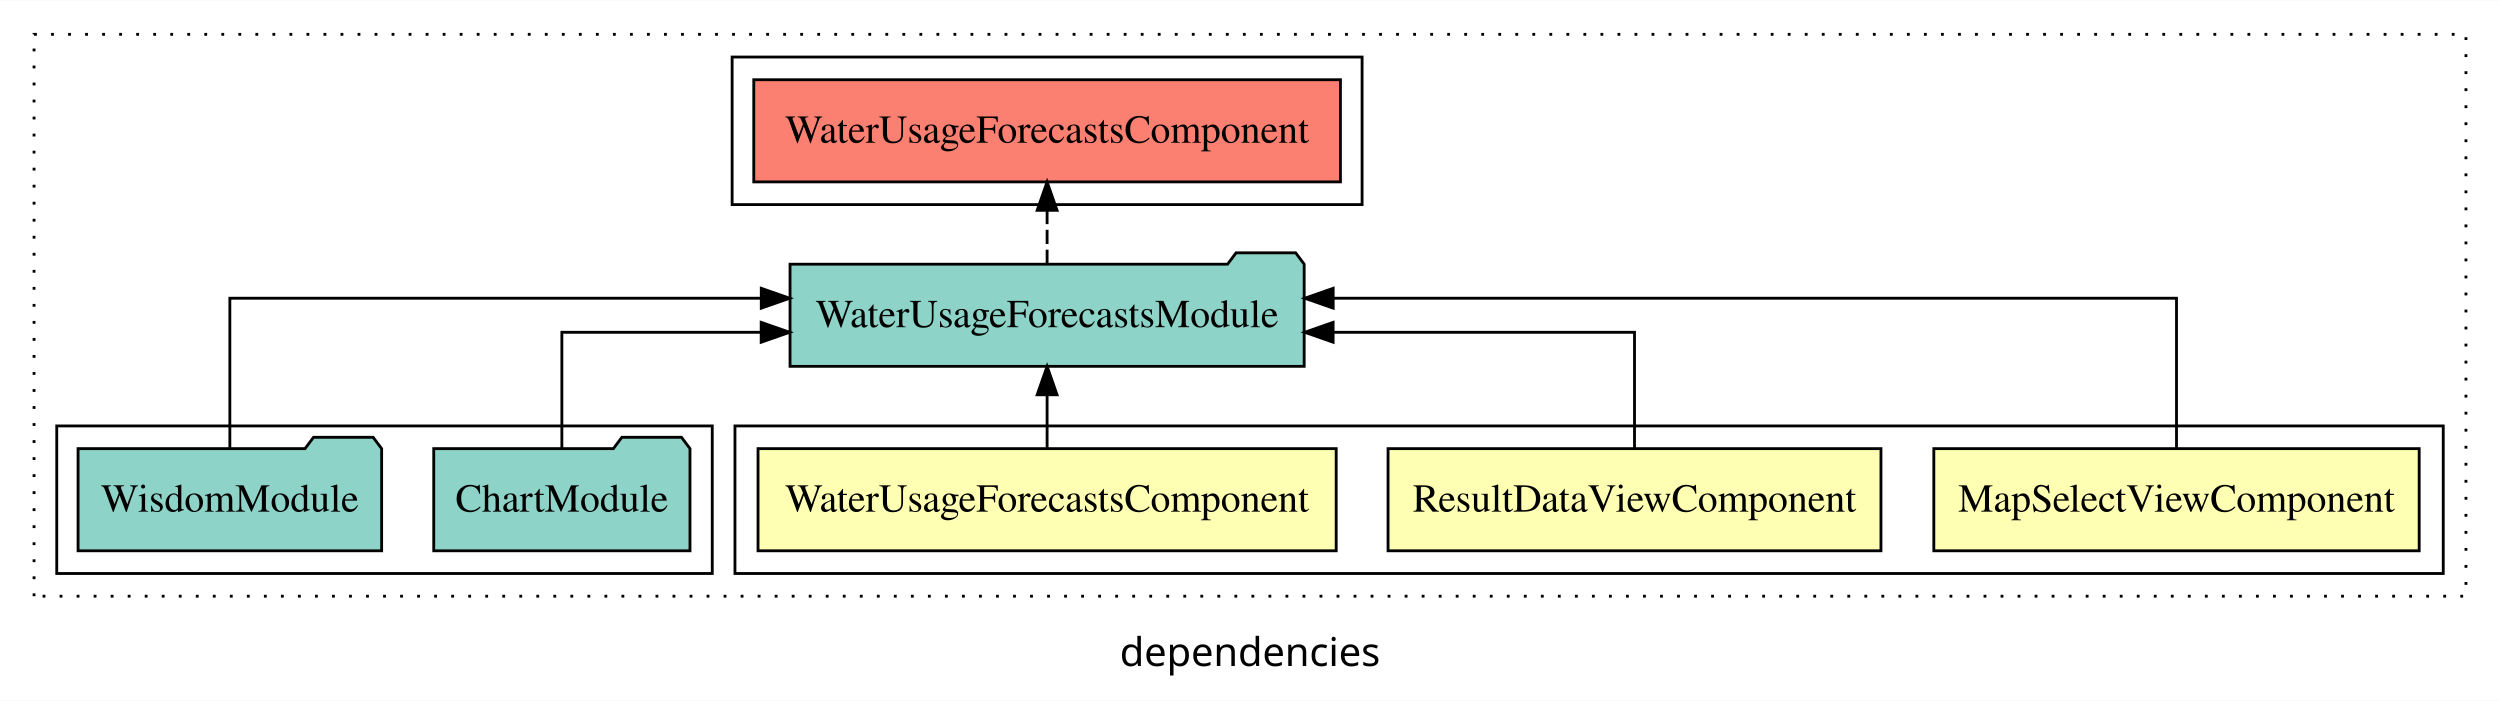
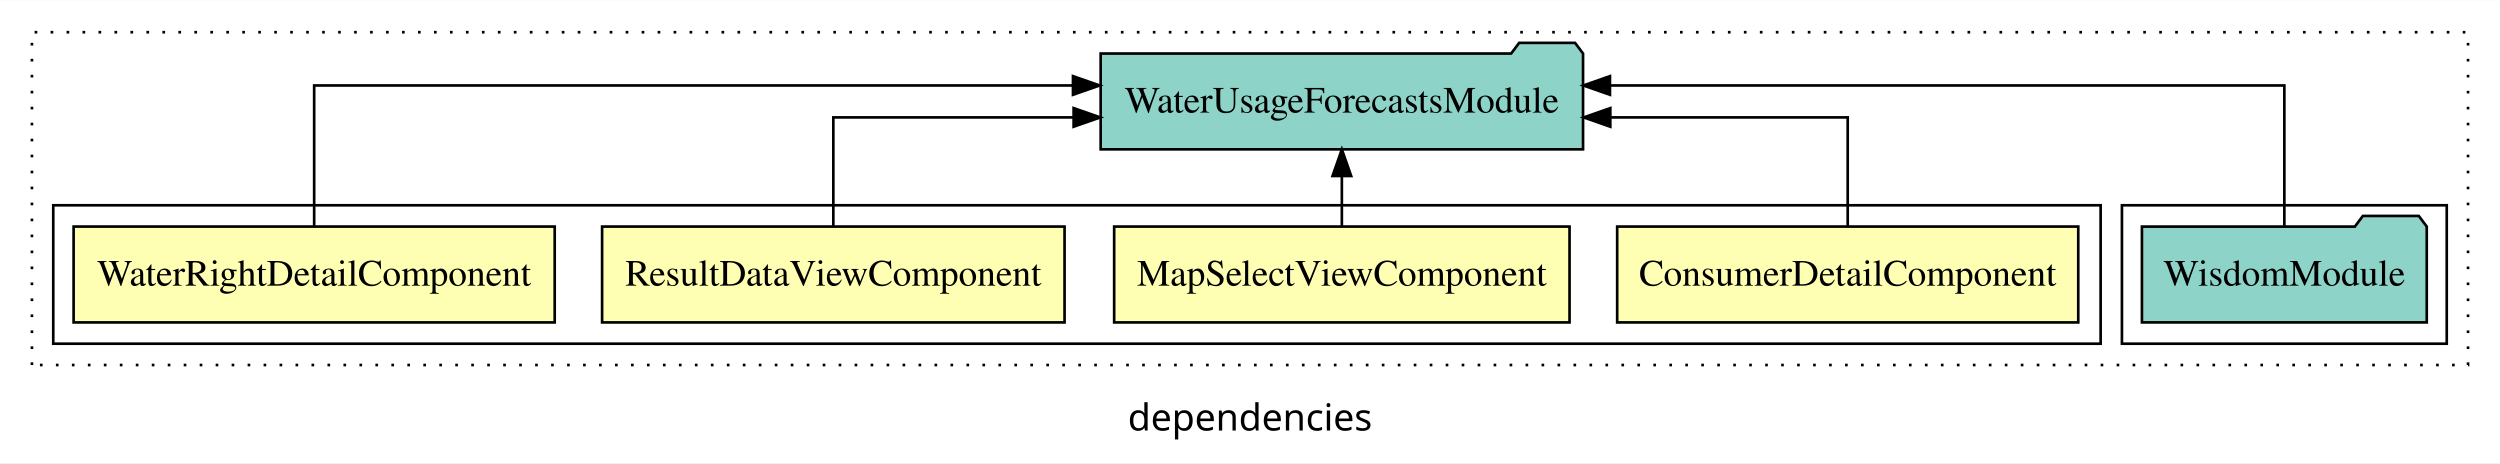
- <svg xmlns="http://www.w3.org/2000/svg" width="881pt" height="247pt" viewBox="0.00 0.00 881.00 246.80">
-   <g id="graph0" class="graph" transform="scale(1 1) rotate(0) translate(4 242.8)">
-     <polygon fill="white" stroke="transparent" points="-4,4 -4,-242.8 877,-242.8 877,4 -4,4" />
-     <text text-anchor="middle" x="436.5" y="-8.2" font-family="sans-serif" font-size="14.00">dependencies</text>
+ <svg xmlns="http://www.w3.org/2000/svg" width="939pt" height="174pt" viewBox="0.00 0.00 939.00 173.80">
+   <g id="graph0" class="graph" transform="scale(1 1) rotate(0) translate(4 169.8)">
+     <polygon fill="white" stroke="transparent" points="-4,4 -4,-169.8 935,-169.8 935,4 -4,4" />
+     <text text-anchor="middle" x="465.5" y="-8.2" font-family="sans-serif" font-size="14.00">dependencies</text>
    <g id="clust1" class="cluster">
-       <polygon fill="none" stroke="black" stroke-dasharray="1,5" points="8,-32.8 8,-230.8 865,-230.8 865,-32.8 8,-32.8" />
+       <polygon fill="none" stroke="black" stroke-dasharray="1,5" points="8,-32.8 8,-157.8 923,-157.8 923,-32.8 8,-32.8" />
+     </g>
+     <g id="clust7" class="cluster">
+       <polygon fill="none" stroke="black" points="793,-40.8 793,-92.8 915,-92.8 915,-40.8 793,-40.8" />
    </g>
    <g id="clust2" class="cluster">
-       <polygon fill="none" stroke="black" points="255,-40.8 255,-92.8 857,-92.8 857,-40.8 255,-40.8" />
-     </g>
-     <g id="clust6" class="cluster">
-       <polygon fill="none" stroke="black" points="16,-40.8 16,-92.8 247,-92.8 247,-40.8 16,-40.8" />
-     </g>
-     <g id="clust7" class="cluster">
-       <polygon fill="none" stroke="black" points="254,-170.8 254,-222.8 476,-222.8 476,-170.8 254,-170.8" />
+       <polygon fill="none" stroke="black" points="16,-40.8 16,-92.8 785,-92.8 785,-40.8 16,-40.8" />
    </g>
    <g id="node1" class="node">
-       <polygon fill="#ffffb3" stroke="black" points="848.52,-84.8 677.48,-84.8 677.48,-48.8 848.52,-48.8 848.52,-84.8" />
-       <text text-anchor="middle" x="763" y="-62.6" font-family="Times,serif" font-size="14.00">MapSelectViewComponent</text>
+       <polygon fill="#ffffb3" stroke="black" points="776.59,-84.8 603.41,-84.8 603.41,-48.8 776.59,-48.8 776.59,-84.8" />
+       <text text-anchor="middle" x="690" y="-62.6" font-family="Times,serif" font-size="14.00">ConsumerDetailComponent</text>
+     </g>
+     <g id="node5" class="node">
+       <polygon fill="#8dd3c7" stroke="black" points="590.59,-149.8 587.59,-153.8 566.59,-153.8 563.59,-149.8 409.41,-149.8 409.41,-113.8 590.59,-113.8 590.59,-149.8" />
+       <text text-anchor="middle" x="500" y="-127.6" font-family="Times,serif" font-size="14.00">WaterUsageForecastsModule</text>
+     </g>
+     <g id="edge1" class="edge">
+       <path fill="none" stroke="black" d="M690,-84.82C690,-102.17 690,-125.8 690,-125.8 690,-125.8 600.83,-125.8 600.83,-125.8" />
+       <polygon fill="black" stroke="black" points="600.83,-122.3 590.83,-125.8 600.83,-129.3 600.83,-122.3" />
+     </g>
+     <g id="node2" class="node">
+       <polygon fill="#ffffb3" stroke="black" points="585.52,-84.8 414.48,-84.8 414.48,-48.8 585.52,-48.8 585.52,-84.8" />
+       <text text-anchor="middle" x="500" y="-62.6" font-family="Times,serif" font-size="14.00">MapSelectViewComponent</text>
+     </g>
+     <g id="edge2" class="edge">
+       <path fill="none" stroke="black" d="M500,-84.91C500,-84.91 500,-103.79 500,-103.79" />
+       <polygon fill="black" stroke="black" points="496.5,-103.79 500,-113.79 503.5,-103.79 496.5,-103.79" />
+     </g>
+     <g id="node3" class="node">
+       <polygon fill="#ffffb3" stroke="black" points="395.85,-84.8 222.15,-84.8 222.15,-48.8 395.85,-48.8 395.85,-84.8" />
+       <text text-anchor="middle" x="309" y="-62.6" font-family="Times,serif" font-size="14.00">ResultDataViewComponent</text>
+     </g>
+     <g id="edge3" class="edge">
+       <path fill="none" stroke="black" d="M309,-84.82C309,-102.17 309,-125.8 309,-125.8 309,-125.8 399.25,-125.8 399.25,-125.8" />
+       <polygon fill="black" stroke="black" points="399.25,-129.3 409.25,-125.8 399.25,-122.3 399.25,-129.3" />
    </g>
    <g id="node4" class="node">
-       <polygon fill="#8dd3c7" stroke="black" points="455.59,-149.8 452.59,-153.8 431.59,-153.8 428.59,-149.8 274.41,-149.8 274.41,-113.8 455.59,-113.8 455.59,-149.8" />
-       <text text-anchor="middle" x="365" y="-127.6" font-family="Times,serif" font-size="14.00">WaterUsageForecastsModule</text>
-     </g>
-     <g id="edge1" class="edge">
-       <path fill="none" stroke="black" d="M763,-85.08C763,-106.12 763,-137.8 763,-137.8 763,-137.8 465.81,-137.8 465.81,-137.8" />
-       <polygon fill="black" stroke="black" points="465.81,-134.3 455.81,-137.8 465.81,-141.3 465.81,-134.3" />
-     </g>
-     <g id="node2" class="node">
-       <polygon fill="#ffffb3" stroke="black" points="658.85,-84.8 485.15,-84.8 485.15,-48.8 658.85,-48.8 658.85,-84.8" />
-       <text text-anchor="middle" x="572" y="-62.6" font-family="Times,serif" font-size="14.00">ResultDataViewComponent</text>
-     </g>
-     <g id="edge2" class="edge">
-       <path fill="none" stroke="black" d="M572,-84.82C572,-102.17 572,-125.8 572,-125.8 572,-125.8 465.79,-125.8 465.79,-125.8" />
-       <polygon fill="black" stroke="black" points="465.79,-122.3 455.79,-125.8 465.79,-129.3 465.79,-122.3" />
-     </g>
-     <g id="node3" class="node">
-       <polygon fill="#ffffb3" stroke="black" points="466.87,-84.8 263.13,-84.8 263.13,-48.8 466.87,-48.8 466.87,-84.8" />
-       <text text-anchor="middle" x="365" y="-62.6" font-family="Times,serif" font-size="14.00">WaterUsageForecastsComponent</text>
-     </g>
-     <g id="edge3" class="edge">
-       <path fill="none" stroke="black" d="M365,-84.91C365,-84.91 365,-103.79 365,-103.79" />
-       <polygon fill="black" stroke="black" points="361.5,-103.79 365,-113.79 368.5,-103.79 361.5,-103.79" />
-     </g>
-     <g id="node7" class="node">
-       <polygon fill="#fb8072" stroke="black" points="468.37,-214.8 261.63,-214.8 261.63,-178.8 468.37,-178.8 468.37,-214.8" />
-       <text text-anchor="middle" x="365" y="-192.6" font-family="Times,serif" font-size="14.00">WaterUsageForecastsComponent </text>
-     </g>
-     <g id="edge6" class="edge">
-       <path fill="none" stroke="black" stroke-dasharray="5,2" d="M365,-149.91C365,-149.91 365,-168.79 365,-168.79" />
-       <polygon fill="black" stroke="black" points="361.5,-168.79 365,-178.79 368.5,-168.79 361.5,-168.79" />
-     </g>
-     <g id="node5" class="node">
-       <polygon fill="#8dd3c7" stroke="black" points="239.15,-84.8 236.15,-88.8 215.15,-88.8 212.15,-84.8 148.85,-84.8 148.85,-48.8 239.15,-48.8 239.15,-84.8" />
-       <text text-anchor="middle" x="194" y="-62.6" font-family="Times,serif" font-size="14.00">ChartModule</text>
+       <polygon fill="#ffffb3" stroke="black" points="204.35,-84.8 23.65,-84.8 23.65,-48.8 204.35,-48.8 204.35,-84.8" />
+       <text text-anchor="middle" x="114" y="-62.6" font-family="Times,serif" font-size="14.00">WaterRightDetailComponent</text>
    </g>
    <g id="edge4" class="edge">
-       <path fill="none" stroke="black" d="M194,-84.82C194,-102.17 194,-125.8 194,-125.8 194,-125.8 264.24,-125.8 264.24,-125.8" />
-       <polygon fill="black" stroke="black" points="264.24,-129.3 274.24,-125.8 264.24,-122.3 264.24,-129.3" />
+       <path fill="none" stroke="black" d="M114,-85.08C114,-106.12 114,-137.8 114,-137.8 114,-137.8 399.01,-137.8 399.01,-137.8" />
+       <polygon fill="black" stroke="black" points="399.01,-141.3 409.01,-137.8 399.01,-134.3 399.01,-141.3" />
    </g>
    <g id="node6" class="node">
-       <polygon fill="#8dd3c7" stroke="black" points="130.49,-84.8 127.49,-88.8 106.49,-88.8 103.49,-84.8 23.51,-84.8 23.51,-48.8 130.49,-48.8 130.49,-84.8" />
-       <text text-anchor="middle" x="77" y="-62.6" font-family="Times,serif" font-size="14.00">WisdomModule</text>
+       <polygon fill="#8dd3c7" stroke="black" points="907.49,-84.8 904.49,-88.8 883.49,-88.8 880.49,-84.8 800.51,-84.8 800.51,-48.8 907.49,-48.8 907.49,-84.8" />
+       <text text-anchor="middle" x="854" y="-62.6" font-family="Times,serif" font-size="14.00">WisdomModule</text>
    </g>
    <g id="edge5" class="edge">
-       <path fill="none" stroke="black" d="M77,-85.08C77,-106.12 77,-137.8 77,-137.8 77,-137.8 264.27,-137.8 264.27,-137.8" />
-       <polygon fill="black" stroke="black" points="264.27,-141.3 274.27,-137.8 264.27,-134.3 264.27,-141.3" />
+       <path fill="none" stroke="black" d="M854,-85.08C854,-106.12 854,-137.8 854,-137.8 854,-137.8 600.7,-137.8 600.7,-137.8" />
+       <polygon fill="black" stroke="black" points="600.7,-134.3 590.7,-137.8 600.7,-141.3 600.7,-134.3" />
    </g>
  </g>
</svg>
